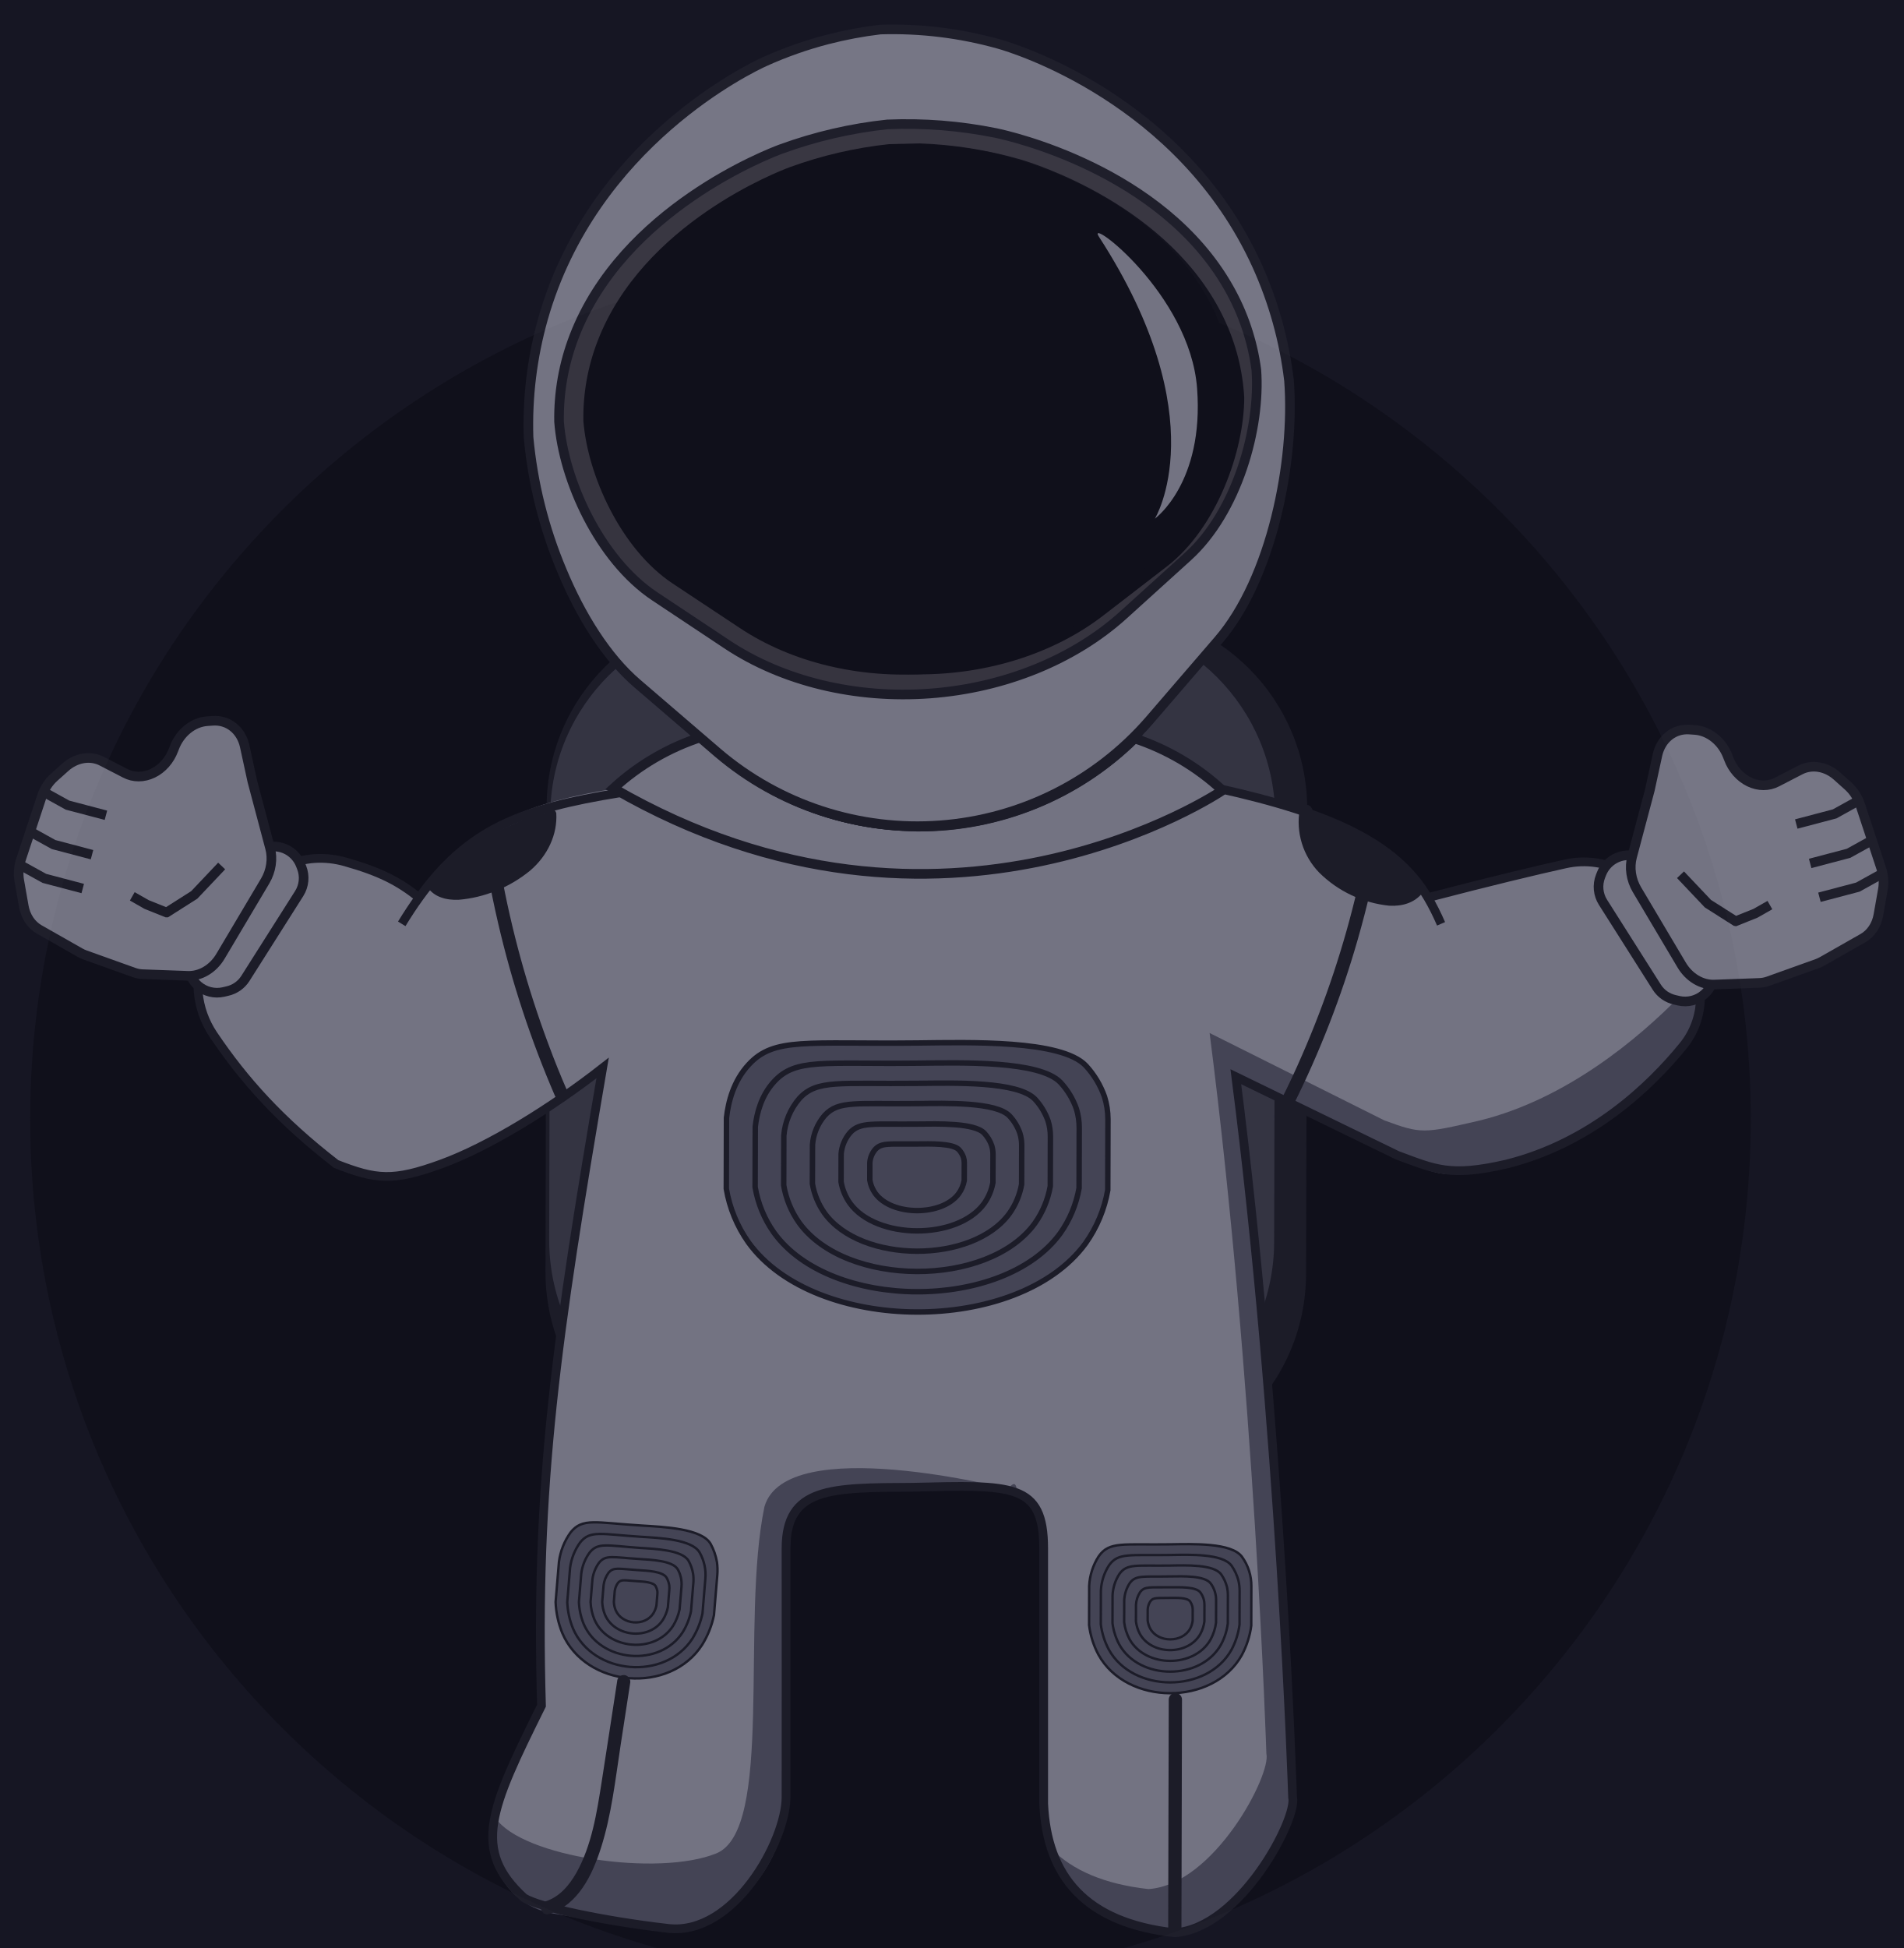
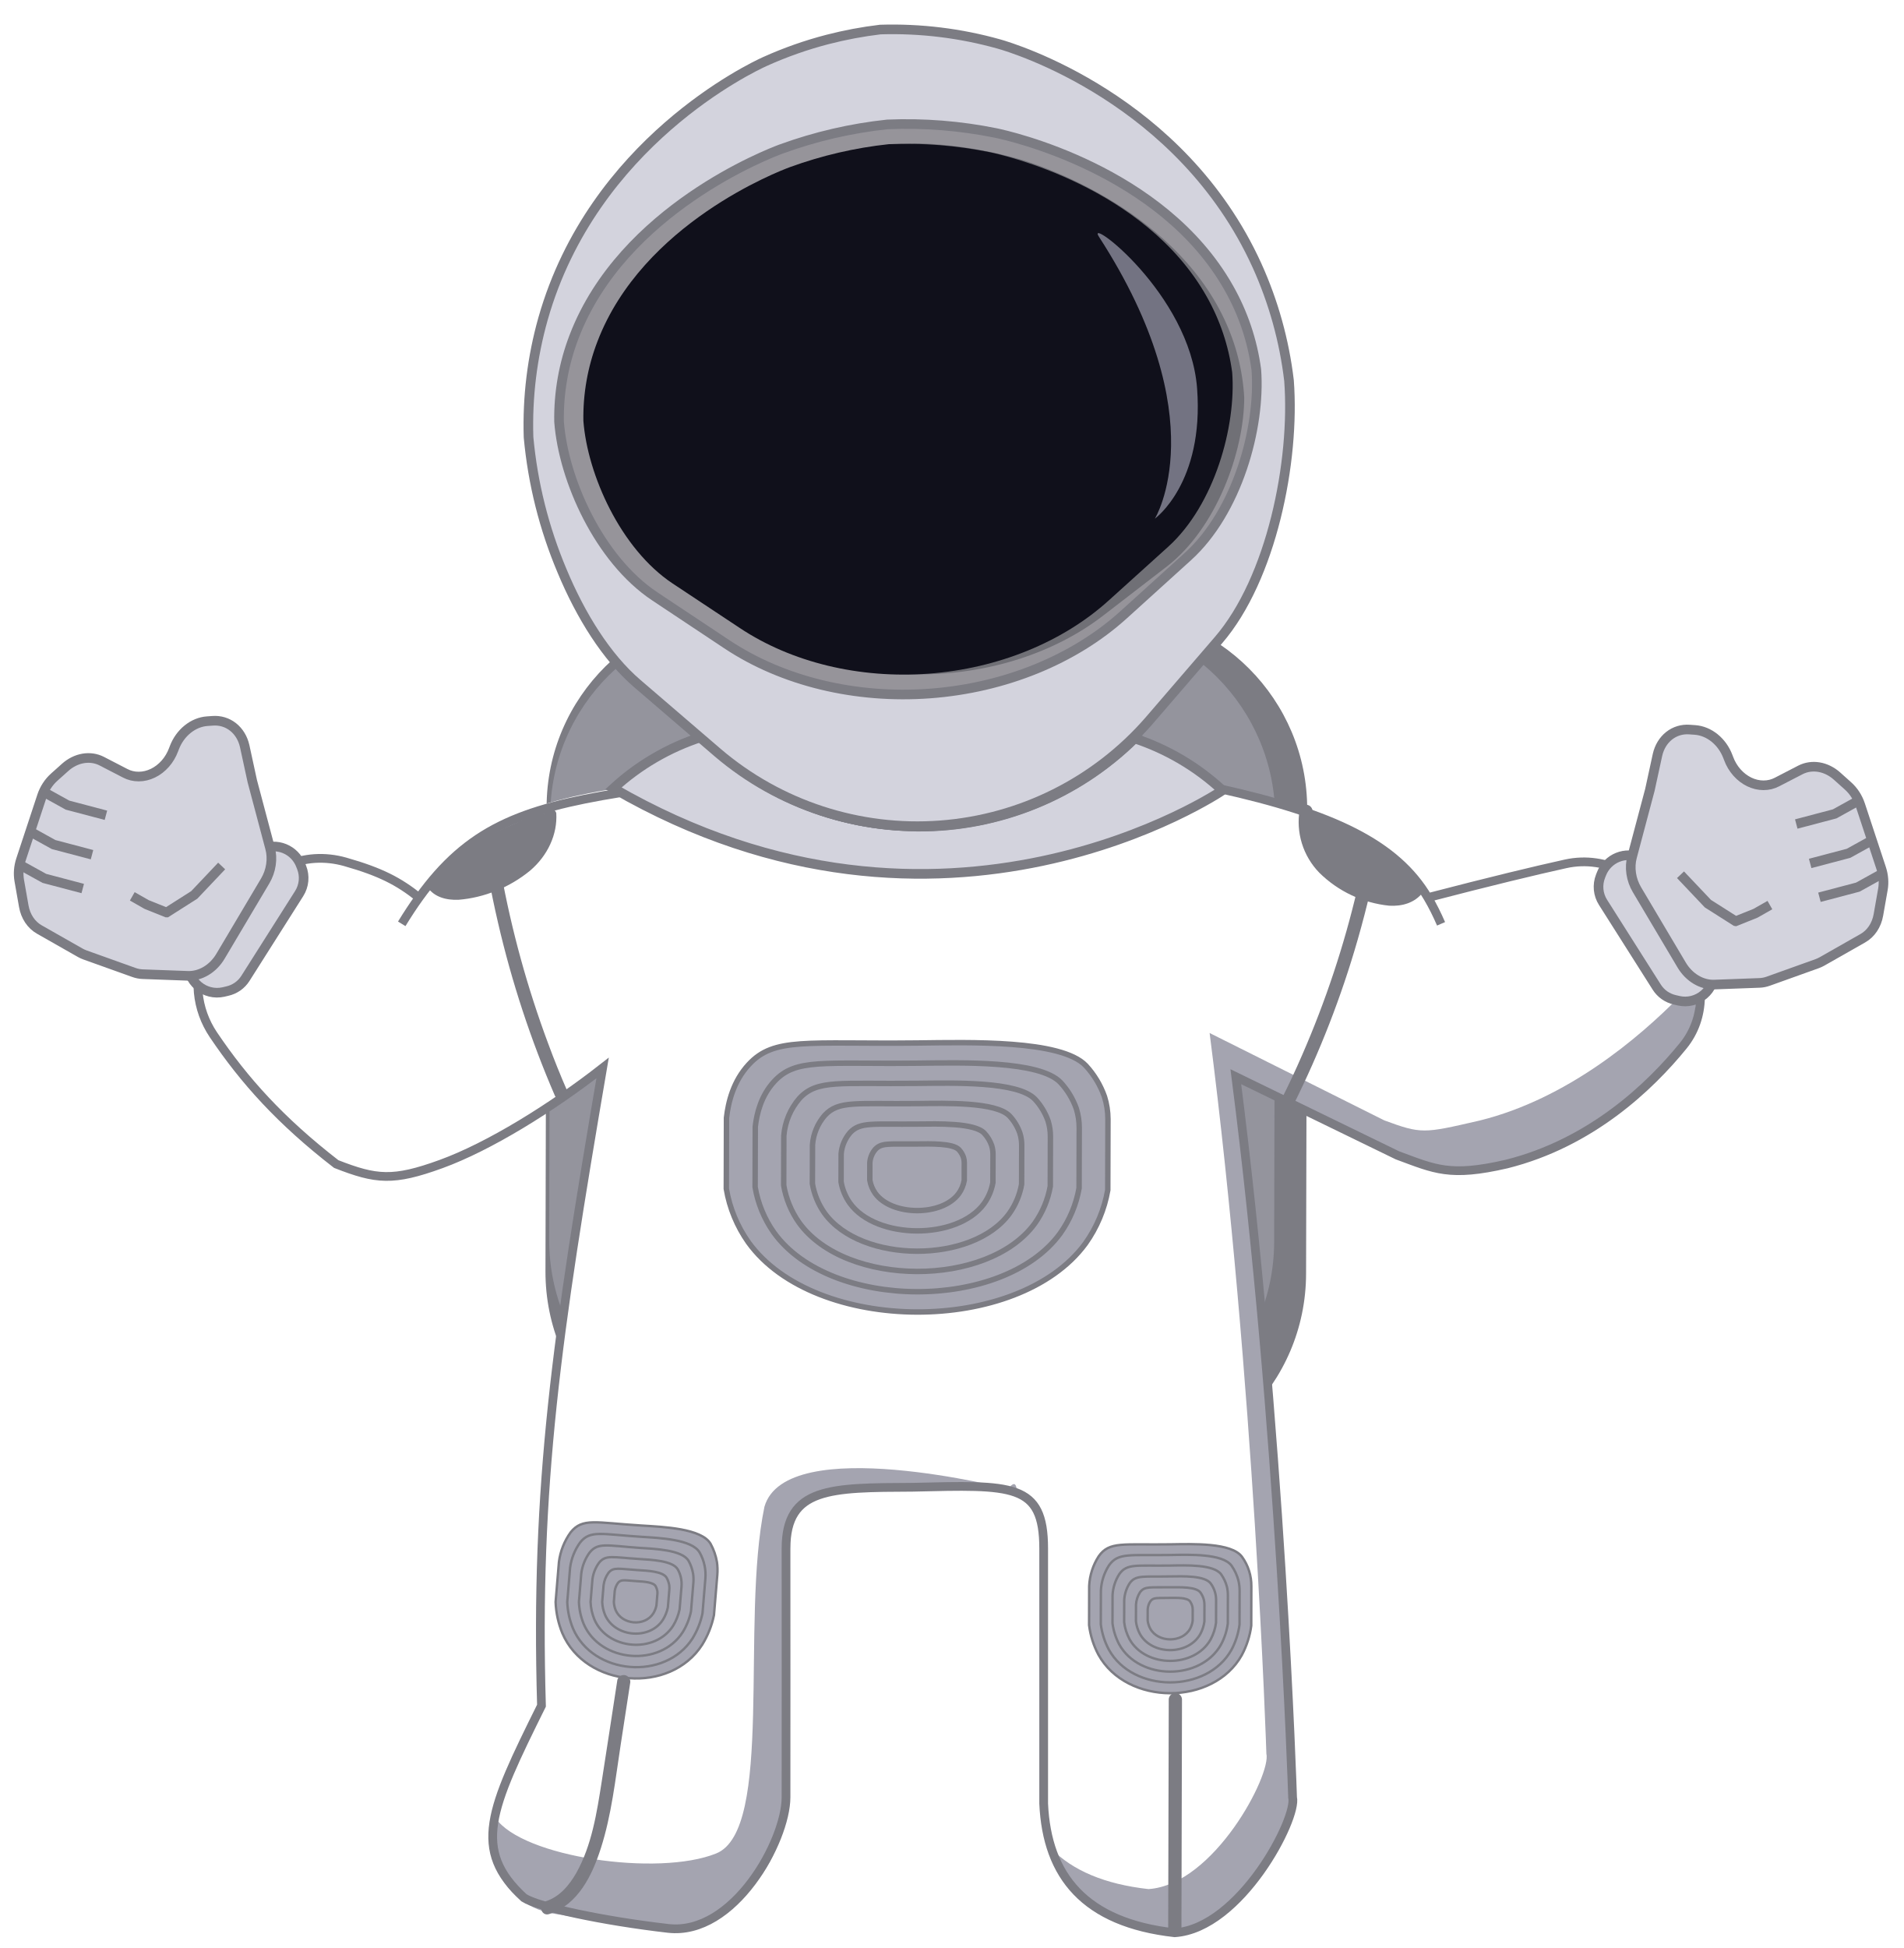
<svg xmlns="http://www.w3.org/2000/svg" width="218" height="223" viewBox="0 0 218 223" fill="none">
-   <rect width="218" height="223" fill="#151515" />
+   <rect width="218" height="223" fill="#fff" />
  <g clip-path="url(#clip0_6001_4739)">
-     <rect width="1440" height="1392" transform="translate(-617 -341)" fill="#10101B" />
-     <path d="M-393 -23C-393 -29.627 -387.627 -35 -381 -35H585C591.627 -35 597 -29.627 597 -23V373C597 379.627 591.627 385 585 385H-381C-387.627 385 -393 379.627 -393 373V-23Z" fill="#161623" />
-     <ellipse cx="101.959" cy="128.095" rx="98.5" ry="98.586" transform="rotate(-180 101.959 128.095)" fill="#10101B" />
+     <rect width="1440" height="1392" transform="translate(-617 -341)" fill="#fff" />
+     <path d="M-393 -23C-393 -29.627 -387.627 -35 -381 -35H585C591.627 -35 597 -29.627 597 -23V373C597 379.627 591.627 385 585 385H-381C-387.627 385 -393 379.627 -393 373V-23Z" fill="#fff" />
+     <ellipse cx="101.959" cy="128.095" rx="98.5" ry="98.586" transform="rotate(-180 101.959 128.095)" fill="#fff" />
    <g opacity="0.6">
      <g clip-path="url(#clip1_6001_4739)">
        <path d="M126.894 69.82L85.475 69.68C72.864 69.637 62.616 79.8 62.585 92.38L62.455 145.532C62.425 158.112 72.623 168.344 85.234 168.387L126.653 168.527C139.263 168.569 149.511 158.407 149.543 145.827L149.672 92.675C149.703 80.095 139.505 69.863 126.894 69.82Z" fill="#242431" />
        <path d="M123.228 70.806L85.889 70.68C73.278 70.637 63.03 80.8 62.999 93.379L62.88 141.906C62.85 154.486 73.048 164.718 85.659 164.761L122.999 164.887C135.609 164.93 145.857 154.767 145.888 142.187L146.007 93.66C146.037 81.081 135.84 70.849 123.228 70.806Z" fill="#4C4C5C" />
-         <path d="M38.499 133.256C32.123 128.321 27.972 123.704 24.436 118.46C22.469 115.543 22.064 111.792 23.58 108.617C26.032 103.481 28.705 101.04 32.638 99.157C34.779 98.132 37.244 98.014 39.528 98.662C43.617 99.823 45.672 100.917 47.982 102.756C53.591 94.958 59.047 92.103 70.499 90.256H139.999C153.15 93.162 159.873 96.633 163.487 102.756C171.595 100.648 176.858 99.551 180.27 99.026C184.321 98.404 187.716 101.419 189.725 104.991L192.376 109.704C194.329 113.176 194.447 117.43 191.941 120.527C188.376 124.934 182.037 130.872 172.499 133.256L172.224 133.32C165.993 134.758 165.734 134.818 161.499 133.256L141.499 123.256C146.647 163.335 147.999 205.756 147.999 205.756C148.582 208.132 142.021 220.759 134.499 221.256C124.209 220.107 119.875 214.753 119.499 206.478V177.256C119.499 169.756 115.92 169.987 104.499 170.256L104.214 170.258C94.991 170.303 89.999 170.327 89.999 177.256C89.999 184.256 90.012 200.789 89.999 205.756C89.987 210.724 84.027 221.621 76.499 220.756C68.972 219.891 61.627 218.308 59.999 217.256C53.999 211.756 56.116 207.109 61.999 195.256C61.258 169.883 63.736 153.047 68.999 122.256C63.15 126.83 55.999 131.256 50.499 133.256C44.999 135.256 43.075 135.043 38.499 133.256Z" fill="#B5B5C6" />
+         <path d="M38.499 133.256C32.123 128.321 27.972 123.704 24.436 118.46C22.469 115.543 22.064 111.792 23.58 108.617C26.032 103.481 28.705 101.04 32.638 99.157C34.779 98.132 37.244 98.014 39.528 98.662C43.617 99.823 45.672 100.917 47.982 102.756C53.591 94.958 59.047 92.103 70.499 90.256H139.999C153.15 93.162 159.873 96.633 163.487 102.756C171.595 100.648 176.858 99.551 180.27 99.026C184.321 98.404 187.716 101.419 189.725 104.991L192.376 109.704C194.329 113.176 194.447 117.43 191.941 120.527C188.376 124.934 182.037 130.872 172.499 133.256L172.224 133.32C165.993 134.758 165.734 134.818 161.499 133.256L141.499 123.256C146.647 163.335 147.999 205.756 147.999 205.756C148.582 208.132 142.021 220.759 134.499 221.256C124.209 220.107 119.875 214.753 119.499 206.478V177.256C119.499 169.756 115.92 169.987 104.499 170.256L104.214 170.258C94.991 170.303 89.999 170.327 89.999 177.256C89.999 184.256 90.012 200.789 89.999 205.756C89.987 210.724 84.027 221.621 76.499 220.756C68.972 219.891 61.627 218.308 59.999 217.256C53.999 211.756 56.116 207.109 61.999 195.256C61.258 169.883 63.736 153.047 68.999 122.256C63.15 126.83 55.999 131.256 50.499 133.256C44.999 135.256 43.075 135.043 38.499 133.256Z" fill="#fff" />
        <path fill-rule="evenodd" clip-rule="evenodd" d="M116.462 170.911C116.11 170.771 115.723 170.654 115.299 170.559C116.034 169.694 116.36 169.537 116.462 170.911ZM120.393 211.654C122.153 216.97 126.548 220.368 134.499 221.256C142.021 220.759 148.582 208.132 147.999 205.756C147.999 205.756 146.647 163.335 141.499 123.256L161.499 132.756C161.84 132.882 162.154 133 162.449 133.11C165.868 134.394 166.514 134.637 172.499 133.256C183.772 130.438 190.081 123.152 192.825 119.093C194.036 117.302 194.38 115.121 194.153 112.971L194.023 111.728C193.59 112.566 193.029 113.352 192.335 114.057C187.533 118.939 179.373 125.788 169.499 128.256L169.224 128.32C162.993 129.758 162.734 129.818 158.499 128.256L138.499 118.256C143.647 158.335 144.999 200.756 144.999 200.756C145.582 203.132 139.021 215.759 131.499 216.256C126.433 215.69 122.81 214.105 120.393 211.654Z" fill="#67677B" />
        <path d="M115.553 170.473L95.108 170.542C94.142 170.539 92.792 171.364 92.108 172.043C91.424 172.721 91.032 173.937 90.498 174.41L89.995 206.433C89.693 214.081 83.507 220.771 75.809 221.136L70.393 220.235L63.313 219.053C61.748 218.793 60.288 218.095 59.104 217.04C57.92 215.986 57.06 214.617 56.624 213.095C56.497 212.312 56.39 211.589 56.306 210.952C55.969 208.37 56.608 209.075 56.746 208.131C59.812 212.605 75.363 214.859 82.004 212.176C88.645 209.492 84.781 185.714 87.527 172.488C89.998 163.901 115.553 170.473 115.553 170.473Z" fill="#67677B" />
        <path d="M139.972 90.479C139.972 90.479 108.093 112.147 70.24 90.243C73.147 87.573 76.6 85.564 80.362 84.354C86.929 90.894 95.819 94.582 105.095 94.613C114.371 94.644 123.279 91.017 129.879 84.521C133.634 85.757 137.078 87.79 139.972 90.479Z" fill="#B5B5C6" stroke="#242431" stroke-width="1.101" stroke-miterlimit="10" />
        <path d="M105.094 94.613C95.822 94.588 86.932 90.907 80.361 84.375C83.105 83.496 85.972 83.055 88.855 83.069L121.416 83.179C124.299 83.184 127.163 83.645 129.902 84.543C123.304 91.039 114.395 94.666 105.119 94.633L105.094 94.613Z" fill="#B5B5C6" stroke="#242431" stroke-width="1.101" stroke-miterlimit="10" />
        <path d="M147.59 43.57C148.288 52.84 145.584 66.244 139.506 73.289L131.658 82.402L131.576 82.497C125.499 89.485 116.899 93.793 107.649 94.482C98.4 95.171 89.25 92.186 82.195 86.176L82.1 86.094L72.962 78.246C69.43 75.214 66.491 70.483 64.353 65.353C62.295 60.48 61.002 55.321 60.517 50.057C60.372 45.474 60.932 40.896 62.179 36.483C67.912 16.297 86.086 7.717 87.58 7.043C89.889 6.001 92.283 5.157 94.737 4.52C96.726 4.006 98.748 3.626 100.789 3.382C105.384 3.239 109.974 3.8 114.399 5.045C115.977 5.49 135.233 11.282 143.925 30.393C145.816 34.573 147.051 39.017 147.59 43.57Z" fill="#B5B5C6" stroke="#242431" stroke-width="1.101" stroke-miterlimit="10" />
        <path d="M143.847 42.326C143.407 39.024 142.333 35.838 140.684 32.941C133.009 19.383 115.451 15.527 114.031 15.228C109.94 14.397 105.764 14.066 101.595 14.242C97.442 14.685 93.359 15.631 89.437 17.061C88.06 17.567 71.308 23.98 65.738 38.524C64.542 41.633 63.955 44.943 64.011 48.273C64.51 54.901 68.604 64.038 74.98 68.275L83.23 73.758C89.607 77.998 97.973 80.024 106.493 79.389C115.011 78.755 122.985 75.512 128.656 70.374L135.993 63.729C141.671 58.595 144.346 48.953 143.847 42.326Z" fill="#504C57" stroke="#242431" stroke-width="1.101" stroke-miterlimit="10" />
        <path d="M142.462 45.519C142.29 42.425 141.524 39.393 140.204 36.587C134.063 23.455 118.069 18.606 116.751 18.227C113.017 17.161 109.168 16.552 105.286 16.413C101.405 16.526 97.552 17.108 93.813 18.149C92.498 18.52 76.476 23.26 70.275 36.35C68.94 39.148 68.157 42.177 67.969 45.271C67.954 51.457 71.094 60.227 76.703 64.622L83.966 70.292C89.575 74.695 97.189 77.173 105.138 77.2C113.086 77.227 120.717 74.796 126.351 70.44L133.642 64.819C139.269 60.454 142.447 51.706 142.462 45.519Z" fill="#10101B" />
        <path d="M85.684 142.208C84.397 140.381 83.534 138.291 83.161 136.089L83.18 127.963C83.387 126.144 83.975 123.764 85.734 121.862C88.645 118.71 92.306 119.537 105.033 119.399C111.041 119.33 121.513 119.023 124.324 121.992C125.271 123.017 125.999 124.225 126.462 125.541C126.723 126.373 126.856 127.239 126.859 128.111L126.839 136.237C126.455 138.434 125.583 140.519 124.29 142.338C116.602 152.874 93.3 152.795 85.684 142.208Z" fill="#67677B" stroke="#242431" stroke-width="0.623" stroke-miterlimit="10" />
        <path d="M88.602 141.089C87.508 139.538 86.776 137.761 86.46 135.891L86.477 128.987C86.651 127.443 87.149 125.42 88.645 123.804C91.117 121.127 94.225 121.827 105.039 121.71C110.146 121.655 119.036 121.395 121.428 123.915C122.235 124.785 122.853 125.811 123.245 126.93C123.462 127.637 123.572 128.373 123.57 129.113L123.553 136.017C123.225 137.884 122.485 139.654 121.386 141.199C114.859 150.15 95.049 150.084 88.602 141.089Z" stroke="#242431" stroke-width="0.623" stroke-miterlimit="10" />
        <path d="M91.497 139.968C90.596 138.692 89.993 137.23 89.733 135.692L89.746 130.009C89.874 128.435 90.499 126.941 91.532 125.744C93.559 123.542 96.125 124.119 105.024 124.019C109.224 123.978 116.542 123.76 118.509 125.836C119.172 126.553 119.68 127.397 120.004 128.317C120.184 128.899 120.273 129.504 120.27 130.112L120.256 135.795C119.988 137.331 119.38 138.788 118.475 140.06C113.113 147.426 96.824 147.37 91.497 139.968Z" stroke="#242431" stroke-width="0.623" stroke-miterlimit="10" />
        <path d="M94.401 138.865C93.695 137.863 93.223 136.716 93.019 135.509L93.03 131.032C93.128 129.797 93.618 128.625 94.429 127.686C96.026 125.957 98.034 126.411 105.016 126.335C108.312 126.297 114.057 126.131 115.597 127.758C116.119 128.32 116.518 128.982 116.772 129.705C116.914 130.161 116.985 130.636 116.984 131.114L116.973 135.573C116.761 136.779 116.282 137.923 115.57 138.92C111.364 144.7 98.58 144.657 94.401 138.865Z" stroke="#242431" stroke-width="0.623" stroke-miterlimit="10" />
        <path d="M97.307 137.728C96.797 137.004 96.454 136.177 96.302 135.305L96.31 132.079C96.386 131.187 96.742 130.34 97.327 129.663C98.486 128.409 99.945 128.736 105.012 128.681C107.405 128.656 111.574 128.533 112.69 129.715C113.07 130.122 113.361 130.604 113.544 131.129C113.646 131.46 113.697 131.804 113.695 132.15L113.687 135.375C113.532 136.246 113.185 137.072 112.67 137.792C109.624 141.971 100.326 141.94 97.307 137.728Z" stroke="#242431" stroke-width="0.623" stroke-miterlimit="10" />
        <path d="M100.214 136.609C99.894 136.157 99.681 135.64 99.591 135.095L99.596 133.079C99.639 132.522 99.861 131.992 100.226 131.568C100.948 130.789 101.845 130.993 105.006 130.959C106.494 130.945 109.089 130.869 109.783 131.601C110.019 131.855 110.2 132.155 110.314 132.482C110.378 132.687 110.41 132.901 110.41 133.115L110.405 135.131C110.308 135.676 110.092 136.191 109.77 136.642C107.873 139.249 102.099 139.229 100.214 136.609Z" stroke="#242431" stroke-width="0.623" stroke-miterlimit="10" />
        <path d="M125.769 189.42C125.208 188.367 124.845 187.22 124.698 186.037L124.709 181.541C124.77 180.34 125.145 179.176 125.796 178.165C127.014 176.419 128.589 176.872 134.003 176.79C136.558 176.754 141.01 176.579 142.207 178.221C142.919 179.205 143.294 180.391 143.278 181.603L143.267 186.1C143.112 187.282 142.744 188.426 142.179 189.475C138.915 195.312 129.005 195.278 125.769 189.42Z" fill="#67677B" stroke="#242431" stroke-width="0.275" stroke-miterlimit="10" />
        <path d="M126.954 188.828C126.474 187.926 126.165 186.943 126.039 185.93L126.049 182.082C126.102 181.055 126.422 180.06 126.978 179.194C128.037 177.702 129.37 178.089 134 178.009C136.186 177.975 139.995 177.827 141.018 179.242C141.373 179.753 141.636 180.322 141.795 180.922C141.889 181.319 141.935 181.725 141.933 182.132L141.923 185.979C141.792 186.991 141.477 187.971 140.995 188.872C138.202 193.858 129.711 193.83 126.954 188.828Z" fill="#67677B" stroke="#242431" stroke-width="0.275" stroke-miterlimit="10" />
        <path d="M128.141 188.232C127.742 187.477 127.484 186.656 127.378 185.81L127.386 182.612C127.429 181.752 127.696 180.919 128.161 180.195C129.041 178.952 130.148 179.279 133.997 179.219C135.817 179.188 138.982 179.066 139.828 180.235C140.125 180.658 140.343 181.13 140.476 181.628C140.554 181.96 140.592 182.3 140.59 182.64L140.582 185.838C140.477 186.685 140.215 187.504 139.808 188.255C137.49 192.417 130.443 192.393 128.141 188.232Z" fill="#67677B" stroke="#242431" stroke-width="0.275" stroke-miterlimit="10" />
        <path d="M129.321 187.635C129.005 187.037 128.799 186.387 128.715 185.717L128.722 183.168C128.758 182.488 128.97 181.829 129.337 181.255C130.038 180.265 130.924 180.526 133.988 180.463C135.435 180.445 137.958 180.344 138.636 181.286C139.039 181.844 139.252 182.516 139.241 183.203L139.235 185.753C139.148 186.422 138.939 187.07 138.62 187.665C136.776 190.97 131.161 190.952 129.321 187.635Z" fill="#67677B" stroke="#242431" stroke-width="0.275" stroke-miterlimit="10" />
        <path d="M130.512 187.039C130.276 186.594 130.124 186.109 130.063 185.61L130.068 183.71C130.095 183.206 130.252 182.715 130.524 182.288C131.048 181.552 131.706 181.744 133.991 181.707C135.07 181.711 136.95 181.616 137.454 182.312C137.627 182.557 137.757 182.83 137.836 183.12C137.884 183.315 137.908 183.515 137.907 183.717L137.902 185.616C137.836 186.115 137.681 186.598 137.442 187.042C136.066 189.526 131.881 189.512 130.512 187.039Z" fill="#67677B" stroke="#242431" stroke-width="0.275" stroke-miterlimit="10" />
        <path d="M131.701 186.442C131.544 186.151 131.443 185.833 131.405 185.506L131.408 184.255C131.423 183.921 131.526 183.597 131.709 183.317C132.051 182.834 132.483 182.96 133.987 182.921C134.698 182.924 135.931 182.859 136.266 183.332C136.38 183.498 136.466 183.682 136.519 183.877C136.548 184.01 136.563 184.145 136.562 184.281L136.559 185.53C136.516 185.858 136.414 186.174 136.258 186.465C135.353 188.08 132.6 188.07 131.701 186.442Z" fill="#67677B" stroke="#242431" stroke-width="0.275" stroke-miterlimit="10" />
        <path d="M64.383 186.947C63.922 185.817 63.663 184.616 63.616 183.396L63.999 178.792C64.158 177.574 64.618 176.415 65.337 175.418C66.696 173.728 68.17 174.314 73.469 174.639C75.968 174.796 80.341 174.965 81.364 176.738C81.721 177.388 81.966 178.092 82.091 178.822C82.157 179.307 82.171 179.8 82.132 180.29L81.748 184.894C81.503 186.088 81.048 187.23 80.406 188.268C76.749 194.002 67.048 193.216 64.383 186.947Z" fill="#67677B" stroke="#242431" stroke-width="0.275" stroke-miterlimit="10" />
        <path d="M65.606 186.423C65.212 185.459 64.99 184.433 64.95 183.393L65.275 179.457C65.413 178.418 65.808 177.429 66.422 176.578C67.578 175.135 68.85 175.635 73.365 175.924C75.5 176.061 79.223 176.206 80.105 177.722C80.629 178.641 80.858 179.7 80.76 180.752L80.435 184.683C80.223 185.703 79.834 186.679 79.288 187.567C76.155 192.439 67.893 191.758 65.606 186.423Z" fill="#67677B" stroke="#242431" stroke-width="0.275" stroke-miterlimit="10" />
        <path d="M66.828 185.899C66.502 185.1 66.318 184.25 66.285 183.388L66.555 180.127C66.666 179.264 66.992 178.443 67.503 177.738C68.464 176.532 69.527 176.939 73.262 177.198C75.028 177.308 78.112 177.428 78.845 178.685C79.099 179.143 79.273 179.641 79.359 180.158C79.408 180.503 79.418 180.852 79.389 181.198L79.118 184.456C78.946 185.302 78.625 186.11 78.17 186.844C75.573 190.892 68.722 190.321 66.828 185.899Z" fill="#67677B" stroke="#242431" stroke-width="0.275" stroke-miterlimit="10" />
        <path d="M68.051 185.373C67.791 184.739 67.645 184.064 67.619 183.379L67.832 180.791C67.922 180.108 68.183 179.458 68.588 178.898C69.347 177.95 70.179 178.279 73.154 178.466C74.561 178.556 77.01 178.653 77.598 179.647C77.941 180.253 78.091 180.948 78.03 181.64L77.813 184.228C77.675 184.9 77.421 185.542 77.061 186.126C74.991 189.337 69.554 188.883 68.051 185.373Z" fill="#67677B" stroke="#242431" stroke-width="0.275" stroke-miterlimit="10" />
        <path d="M69.271 184.851C69.078 184.383 68.969 183.884 68.951 183.378L69.11 181.463C69.175 180.956 69.367 180.472 69.667 180.058C70.231 179.358 70.845 179.602 73.048 179.742C74.087 179.807 75.902 179.877 76.328 180.616C76.478 180.885 76.58 181.177 76.629 181.48C76.651 181.683 76.651 181.887 76.628 182.09L76.47 184.004C76.366 184.501 76.178 184.977 75.912 185.41C74.407 187.784 70.385 187.451 69.271 184.851Z" fill="#67677B" stroke="#242431" stroke-width="0.275" stroke-miterlimit="10" />
        <path d="M70.49 184.325C70.366 184.021 70.297 183.696 70.286 183.368L70.386 182.127C70.432 181.798 70.556 181.487 70.748 181.216C71.113 180.761 71.513 180.92 72.944 181.01C73.615 181.052 74.791 181.101 75.069 181.578C75.166 181.753 75.232 181.942 75.266 182.139C75.282 182.273 75.282 182.408 75.265 182.542L75.161 183.785C75.096 184.106 74.975 184.414 74.803 184.694C73.825 186.232 71.213 186.013 70.49 184.325Z" fill="#67677B" stroke="#242431" stroke-width="0.275" stroke-miterlimit="10" />
        <path d="M133.82 194.511L133.756 220.796C133.77 220.988 133.855 221.167 133.995 221.298C134.136 221.428 134.321 221.501 134.513 221.502C134.705 221.502 134.889 221.431 135.031 221.301C135.171 221.171 135.257 220.993 135.272 220.802L135.337 194.516C135.323 194.325 135.238 194.146 135.097 194.015C134.957 193.884 134.772 193.812 134.58 193.811C134.388 193.81 134.203 193.882 134.062 194.011C133.921 194.141 133.835 194.32 133.82 194.511Z" fill="#242431" />
        <path d="M155.421 101.726C153.894 108.247 151.779 114.614 149.103 120.751C148.348 122.498 147.542 124.222 146.685 125.921C146.251 126.793 147.642 127.396 148.075 126.525C151.111 120.442 153.583 114.093 155.457 107.557C155.993 105.691 156.481 103.815 156.922 101.929C157.146 100.985 155.658 100.779 155.424 101.719L155.421 101.726Z" fill="#242431" />
        <path d="M150.344 93.383L149.417 94.091L150.883 98.759L156.949 102.708L161.937 102.421L162.738 100.981C159.865 98.173 157.827 95.904 153.499 94.838L150.344 93.383Z" fill="#242431" />
        <path d="M70.999 90.756C59.547 92.603 53.591 94.958 47.982 102.756M45.999 105.756C46.661 104.675 47.319 103.677 47.982 102.756M139.499 90.256C152.65 93.162 159.873 96.633 163.487 102.756M164.999 105.756C164.531 104.677 164.033 103.681 163.487 102.756M163.487 102.756C170.763 100.864 175.791 99.655 179.265 98.889C183.959 97.855 188.555 100.459 190.954 104.624L193.18 108.491C195.245 112.077 195.332 116.504 192.722 119.716C188.892 124.427 182.151 130.843 172.499 133.256C165.999 134.756 164.296 133.841 159.999 132.256L141.499 123.256C146.647 163.335 147.999 205.756 147.999 205.756C148.582 208.132 142.022 220.759 134.499 221.256C124.209 220.107 119.875 214.753 119.499 206.478C119.499 206.478 119.499 184.756 119.499 177.256C119.499 169.756 115.92 169.987 104.499 170.256C95.094 170.303 89.999 170.256 89.999 177.256C89.999 184.256 90.012 200.789 89.999 205.756C89.987 210.724 84.027 221.621 76.499 220.756C68.972 219.891 61.627 218.308 59.999 217.256C53.999 211.756 56.116 207.109 61.999 195.256C61.258 169.883 63.736 153.047 68.999 122.256C63.15 126.83 55.999 131.256 50.499 133.256C44.999 135.256 43.075 135.043 38.499 133.256C32.123 128.321 27.972 123.704 24.436 118.46C22.469 115.543 22.064 111.792 23.58 108.617C26.032 103.481 28.705 101.04 32.638 99.157C34.779 98.132 37.244 98.014 39.528 98.662C43.617 99.823 45.672 100.917 47.982 102.756" stroke="#242431" />
        <path d="M29.884 97.233L29.951 97.201C30.361 97.014 30.805 96.912 31.256 96.903C31.707 96.893 32.156 96.975 32.575 97.145C32.993 97.314 33.373 97.567 33.69 97.888C34.008 98.209 34.257 98.591 34.421 99.011L34.539 99.311C34.729 99.796 34.802 100.317 34.753 100.834C34.704 101.351 34.534 101.849 34.257 102.288L28.097 112.005C27.864 112.372 27.56 112.69 27.203 112.94C26.846 113.189 26.442 113.366 26.016 113.46L25.568 113.565C25.066 113.676 24.546 113.669 24.047 113.544C23.549 113.42 23.085 113.182 22.694 112.848C22.302 112.515 21.994 112.096 21.792 111.624C21.59 111.152 21.501 110.639 21.531 110.127C21.565 109.566 21.741 109.023 22.044 108.549L28.473 98.464C28.813 97.925 29.303 97.497 29.884 97.233Z" fill="#B5B5C6" stroke="#242431" stroke-width="1.101" stroke-miterlimit="10" />
        <path d="M30.363 100.85L25.241 109.475C24.826 110.173 24.259 110.752 23.6 111.145C22.941 111.54 22.216 111.735 21.505 111.71L16.348 111.521C16 111.509 15.66 111.443 15.338 111.327L9.72 109.315C9.541 109.249 9.367 109.169 9.2 109.077L4.512 106.412C4.048 106.151 3.65 105.776 3.341 105.316C3.033 104.854 2.822 104.316 2.721 103.735L2.522 102.604L2.205 100.805C2.07 100.028 2.136 99.203 2.394 98.419L4.796 91.145C5.074 90.299 5.566 89.54 6.208 88.966L7.461 87.844C8.069 87.3 8.785 86.946 9.526 86.82C10.268 86.695 11.004 86.803 11.649 87.134L14.33 88.52C14.807 88.771 15.338 88.899 15.886 88.897C16.434 88.895 16.988 88.764 17.512 88.51C18.035 88.257 18.516 87.887 18.922 87.426C19.328 86.966 19.651 86.424 19.869 85.837L19.96 85.603C20.278 84.763 20.806 84.023 21.477 83.48C22.147 82.937 22.928 82.616 23.717 82.559L24.349 82.514C25.203 82.45 26.023 82.698 26.685 83.221C27.346 83.743 27.813 84.512 28.015 85.409L28.887 89.424L30.919 97.071C31.084 97.677 31.12 98.332 31.024 98.986C30.928 99.64 30.702 100.277 30.363 100.85Z" fill="#B5B5C6" />
        <path d="M30.363 100.85L25.241 109.475C24.826 110.173 24.259 110.752 23.6 111.145C22.941 111.54 22.216 111.735 21.505 111.71L16.348 111.521C16 111.509 15.66 111.443 15.338 111.327L9.72 109.315C9.541 109.249 9.367 109.169 9.2 109.077L4.512 106.412C4.048 106.151 3.65 105.776 3.341 105.316C3.033 104.854 2.822 104.316 2.721 103.735L2.522 102.604L2.205 100.805C2.07 100.028 2.136 99.203 2.394 98.419L4.796 91.145C5.074 90.299 5.566 89.54 6.208 88.966L7.461 87.844C8.069 87.3 8.785 86.946 9.526 86.82C10.268 86.695 11.004 86.803 11.649 87.134L14.33 88.52C14.807 88.771 15.338 88.899 15.886 88.897C16.434 88.895 16.988 88.764 17.512 88.51C18.035 88.257 18.516 87.887 18.922 87.426C19.328 86.966 19.651 86.424 19.869 85.837L19.96 85.603C20.278 84.763 20.806 84.023 21.477 83.48C22.147 82.937 22.928 82.616 23.717 82.559L24.349 82.514C25.203 82.45 26.023 82.698 26.685 83.221C27.346 83.743 27.813 84.512 28.015 85.409L28.887 89.424L30.919 97.071C31.084 97.677 31.12 98.332 31.024 98.986C30.928 99.64 30.702 100.277 30.363 100.85Z" stroke="#242431" stroke-width="1.101" stroke-miterlimit="10" />
        <path d="M15.146 102.611L16.786 103.544L19.068 104.461L19.074 104.461L22.243 102.446C22.975 101.674 24.626 99.931 25.379 99.136" stroke="#242431" stroke-width="1.103" />
        <path d="M4.92 90.614L7.731 92.169C8.757 92.439 11.072 93.05 12.127 93.329" stroke="#242431" stroke-width="1.103" />
        <path d="M3.328 95.126L6.139 96.682C7.165 96.952 9.48 97.563 10.535 97.842" stroke="#242431" stroke-width="1.103" />
        <path d="M2.267 98.999L5.078 100.554C6.103 100.824 8.418 101.435 9.473 101.714" stroke="#242431" stroke-width="1.103" />
        <path d="M187.913 98.234L187.846 98.203C187.436 98.016 186.992 97.914 186.54 97.905C186.089 97.895 185.64 97.977 185.222 98.147C184.803 98.316 184.423 98.569 184.106 98.89C183.788 99.211 183.539 99.593 183.374 100.013L183.256 100.314C183.066 100.798 182.993 101.32 183.042 101.837C183.091 102.354 183.261 102.852 183.538 103.29L189.697 113.006C189.93 113.373 190.234 113.691 190.592 113.941C190.949 114.19 191.352 114.366 191.778 114.46L192.227 114.565C192.728 114.676 193.249 114.669 193.748 114.544C194.246 114.419 194.71 114.182 195.101 113.848C195.493 113.515 195.801 113.095 196.004 112.623C196.205 112.151 196.294 111.638 196.264 111.127C196.231 110.565 196.055 110.023 195.752 109.549L189.324 99.466C188.984 98.926 188.494 98.499 187.913 98.234Z" fill="#B5B5C6" stroke="#242431" stroke-width="1.101" stroke-miterlimit="10" />
        <path d="M187.43 101.852L192.551 110.476C192.965 111.174 193.533 111.752 194.192 112.146C194.851 112.54 195.575 112.735 196.287 112.71L201.445 112.52C201.792 112.508 202.132 112.442 202.455 112.326L208.074 110.313C208.253 110.246 208.426 110.167 208.594 110.074L213.283 107.409C213.747 107.148 214.145 106.774 214.454 106.313C214.762 105.851 214.974 105.313 215.075 104.732L215.274 103.601L215.591 101.802C215.726 101.026 215.661 100.201 215.403 99.417L213.001 92.144C212.724 91.298 212.232 90.539 211.59 89.966L210.337 88.843C209.729 88.3 209.013 87.946 208.272 87.82C207.53 87.695 206.794 87.804 206.149 88.135L203.467 89.521C202.99 89.772 202.459 89.9 201.911 89.898C201.362 89.897 200.808 89.765 200.285 89.512C199.761 89.258 199.281 88.889 198.874 88.428C198.468 87.968 198.145 87.426 197.927 86.839L197.837 86.605C197.519 85.765 196.991 85.026 196.321 84.483C195.65 83.94 194.869 83.619 194.08 83.562L193.448 83.517C192.594 83.454 191.774 83.702 191.112 84.225C190.45 84.747 189.983 85.516 189.781 86.413L188.908 90.428L186.875 98.074C186.709 98.68 186.673 99.335 186.769 99.989C186.865 100.643 187.091 101.28 187.43 101.852Z" fill="#B5B5C6" />
        <path d="M187.43 101.852L192.551 110.476C192.965 111.174 193.533 111.752 194.192 112.146C194.851 112.54 195.575 112.735 196.287 112.71L201.445 112.52C201.792 112.508 202.132 112.442 202.455 112.326L208.074 110.313C208.253 110.246 208.426 110.167 208.594 110.074L213.283 107.409C213.747 107.148 214.145 106.774 214.454 106.313C214.762 105.851 214.974 105.313 215.075 104.732L215.274 103.601L215.591 101.802C215.726 101.026 215.661 100.201 215.403 99.417L213.001 92.144C212.724 91.298 212.232 90.539 211.59 89.966L210.337 88.843C209.729 88.3 209.013 87.946 208.272 87.82C207.53 87.695 206.794 87.804 206.149 88.135L203.467 89.521C202.99 89.772 202.459 89.9 201.911 89.898C201.362 89.897 200.808 89.765 200.285 89.512C199.761 89.258 199.281 88.889 198.874 88.428C198.468 87.968 198.145 87.426 197.927 86.839L197.837 86.605C197.519 85.765 196.991 85.026 196.321 84.483C195.65 83.94 194.869 83.619 194.08 83.562L193.448 83.517C192.594 83.454 191.774 83.702 191.112 84.225C190.45 84.747 189.983 85.516 189.781 86.413L188.908 90.428L186.875 98.074C186.709 98.68 186.673 99.335 186.769 99.989C186.865 100.643 187.091 101.28 187.43 101.852Z" stroke="#242431" stroke-width="1.101" stroke-miterlimit="10" />
        <path d="M202.65 103.611L201.009 104.544L198.726 105.462L198.72 105.461L195.551 103.448C194.82 102.675 193.169 100.932 192.416 100.138" stroke="#242431" stroke-width="1.103" />
        <path d="M212.875 91.614L210.064 93.17C209.039 93.44 206.724 94.051 205.669 94.33" stroke="#242431" stroke-width="1.103" />
        <path d="M214.467 96.127L211.656 97.683C210.631 97.953 208.316 98.564 207.261 98.843" stroke="#242431" stroke-width="1.103" />
        <path d="M215.529 99.999L212.718 101.555C211.692 101.825 209.377 102.436 208.323 102.715" stroke="#242431" stroke-width="1.103" />
        <path d="M148.821 92.641C148.59 93.941 148.672 95.278 149.062 96.542C149.451 97.805 150.136 98.959 151.058 99.906C153.22 102.041 156.044 103.372 159.061 103.681C160.538 103.766 161.955 103.373 162.894 102.189C163 102.018 163.036 101.813 162.992 101.618C162.949 101.421 162.83 101.249 162.662 101.139C162.491 101.036 162.288 101.002 162.093 101.045C161.899 101.088 161.728 101.204 161.618 101.37C160.85 102.338 159.318 102.289 158.229 102.069C156.636 101.756 155.118 101.132 153.763 100.234C151.468 98.704 149.7 95.95 150.263 93.102C150.317 92.911 150.295 92.706 150.202 92.529C150.11 92.353 149.953 92.219 149.764 92.155C149.573 92.097 149.365 92.116 149.188 92.209C149.01 92.302 148.877 92.462 148.818 92.654L148.821 92.641Z" fill="#242431" />
        <path d="M57.348 99.762C58.568 106.483 60.384 113.084 62.773 119.486C63.446 121.309 64.171 123.11 64.949 124.89C65.342 125.803 63.92 126.33 63.528 125.418C60.777 119.049 58.603 112.444 57.036 105.685C56.587 103.756 56.187 101.819 55.835 99.875C55.656 98.901 57.155 98.784 57.345 99.754L57.348 99.762Z" fill="#242431" />
        <path d="M61.806 93.029C62.453 93.117 62.686 93.242 62.667 93.817C62.208 95.656 61.839 96.579 60.79 98.334C58.617 99.964 57.251 100.717 54.396 101.726C52.397 101.943 51.297 101.884 49.454 100.994L49.454 100.344C52.505 97.967 54.003 96.498 57.948 94.706L61.806 93.029Z" fill="#242431" />
        <path d="M63.693 93.092C63.765 94.279 63.531 95.495 63.006 96.641C62.483 97.786 61.686 98.827 60.683 99.677C58.343 101.59 55.456 102.764 52.502 103.004C51.063 103.061 49.737 102.683 48.966 101.592C48.884 101.436 48.873 101.249 48.938 101.071C49.003 100.893 49.137 100.738 49.313 100.64C49.49 100.548 49.691 100.52 49.875 100.562C50.057 100.604 50.209 100.712 50.296 100.864C50.927 101.756 52.415 101.733 53.494 101.548C55.072 101.284 56.613 100.737 58.028 99.938C60.427 98.576 62.457 96.093 62.244 93.492C62.214 93.317 62.259 93.131 62.369 92.971C62.479 92.812 62.647 92.692 62.837 92.636C63.029 92.586 63.227 92.607 63.388 92.694C63.549 92.781 63.659 92.928 63.695 93.104L63.693 93.092Z" fill="#242431" />
        <path d="M70.689 192.296C70.089 196.19 69.501 200.083 68.889 203.985C68.339 207.496 67.756 211.261 65.989 214.4C65.177 215.822 64.074 217.144 62.476 217.655C61.55 217.955 61.942 219.416 62.877 219.116C66.187 218.051 67.816 214.653 68.798 211.579C70.02 207.768 70.454 203.732 71.058 199.794C71.423 197.433 71.786 195.072 72.147 192.712C72.195 192.52 72.167 192.315 72.069 192.142C71.971 191.968 71.81 191.839 71.62 191.78C71.427 191.726 71.22 191.752 71.046 191.85C70.871 191.948 70.743 192.112 70.689 192.304L70.689 192.296Z" fill="#242431" />
      </g>
    </g>
    <path d="M141.084 42.636C140.673 39.565 139.673 36.601 138.14 33.906C130.999 21.291 114.677 17.699 113.335 17.423C109.529 16.65 105.644 16.342 101.763 16.505C97.903 16.919 94.107 17.799 90.459 19.127C89.177 19.598 73.571 25.569 68.403 39.101C67.29 41.995 66.744 45.075 66.796 48.174C67.261 54.343 71.071 62.843 77.004 66.788L84.685 71.877C90.618 75.831 98.402 77.71 106.328 77.12C114.255 76.529 121.675 73.514 126.954 68.733L133.787 62.562C139.058 57.773 141.549 48.805 141.084 42.636Z" fill="#10101B" />
    <path opacity="0.6" d="M125.825 27.098C124.236 24.64 136.247 33.6 137.065 44.458C137.882 55.316 132.229 59.377 132.229 59.377C132.229 59.377 139.313 47.93 125.825 27.098Z" fill="#B5B5C6" />
  </g>
  <defs>
    <clipPath id="clip0_6001_4739">
      <rect width="1440" height="1392" fill="white" transform="translate(-617 -341)" />
    </clipPath>
    <clipPath id="clip1_6001_4739">
      <rect width="217.795" height="222.952" fill="white" />
    </clipPath>
  </defs>
</svg>
